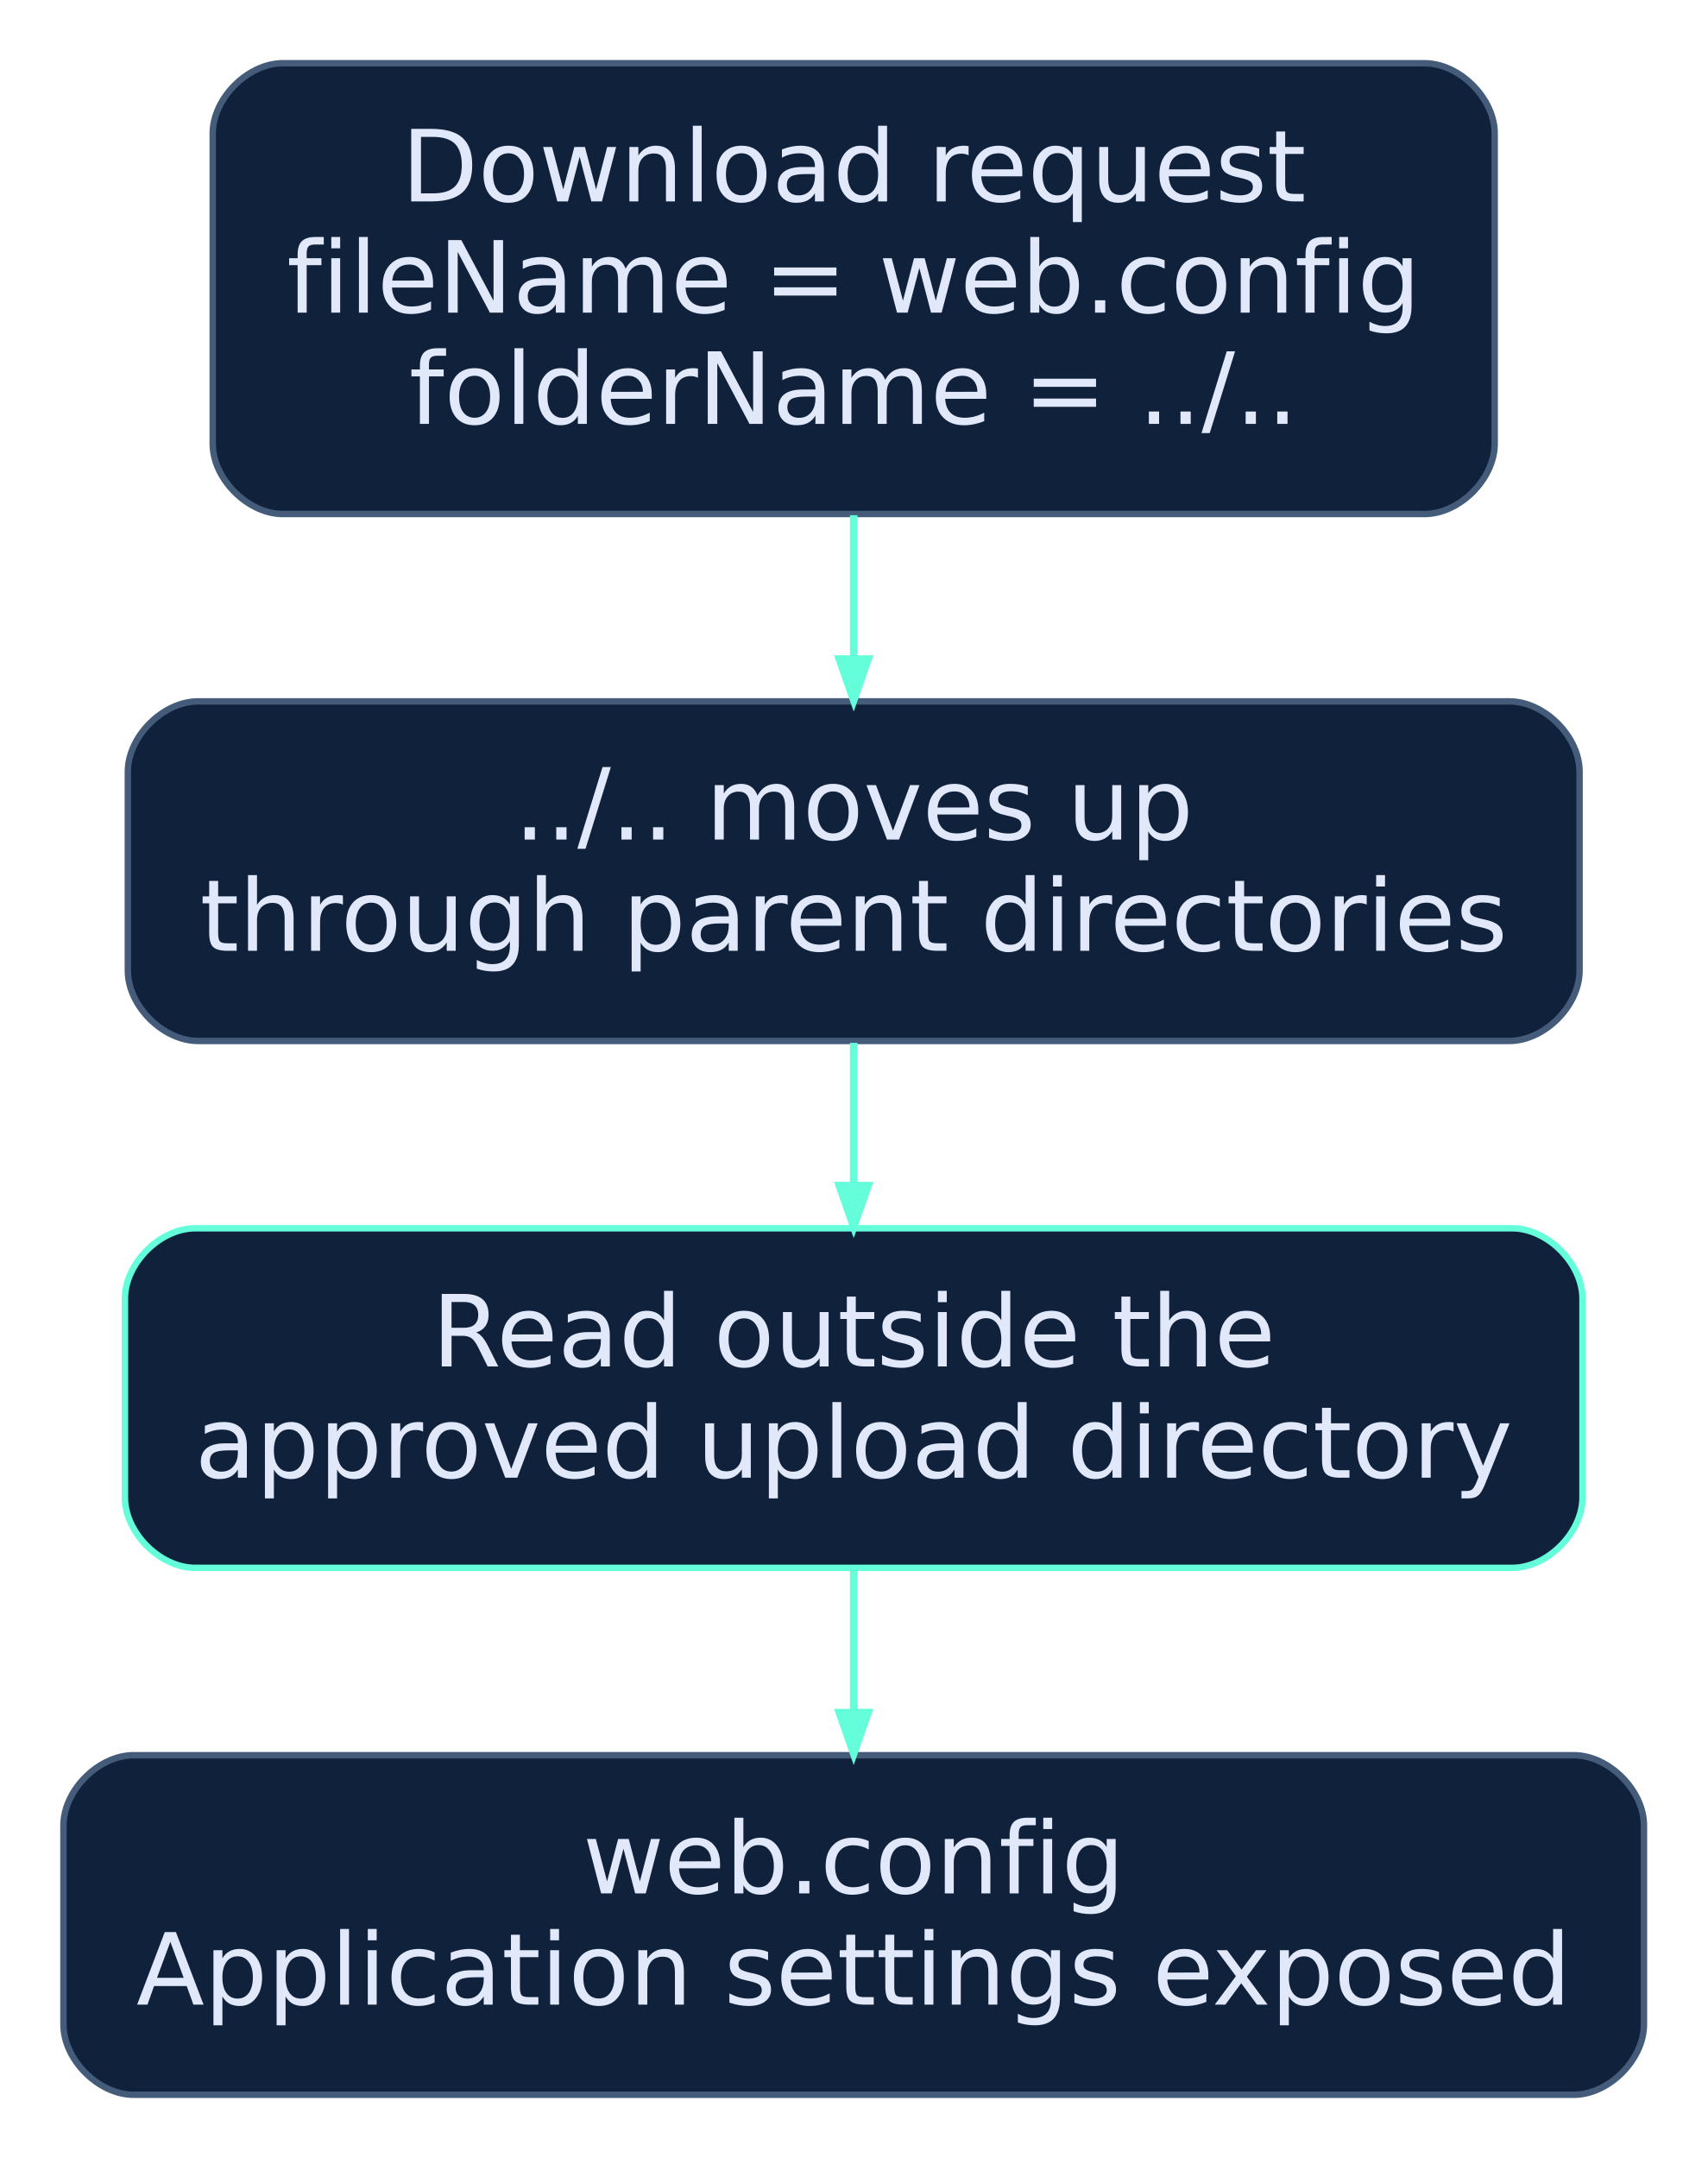
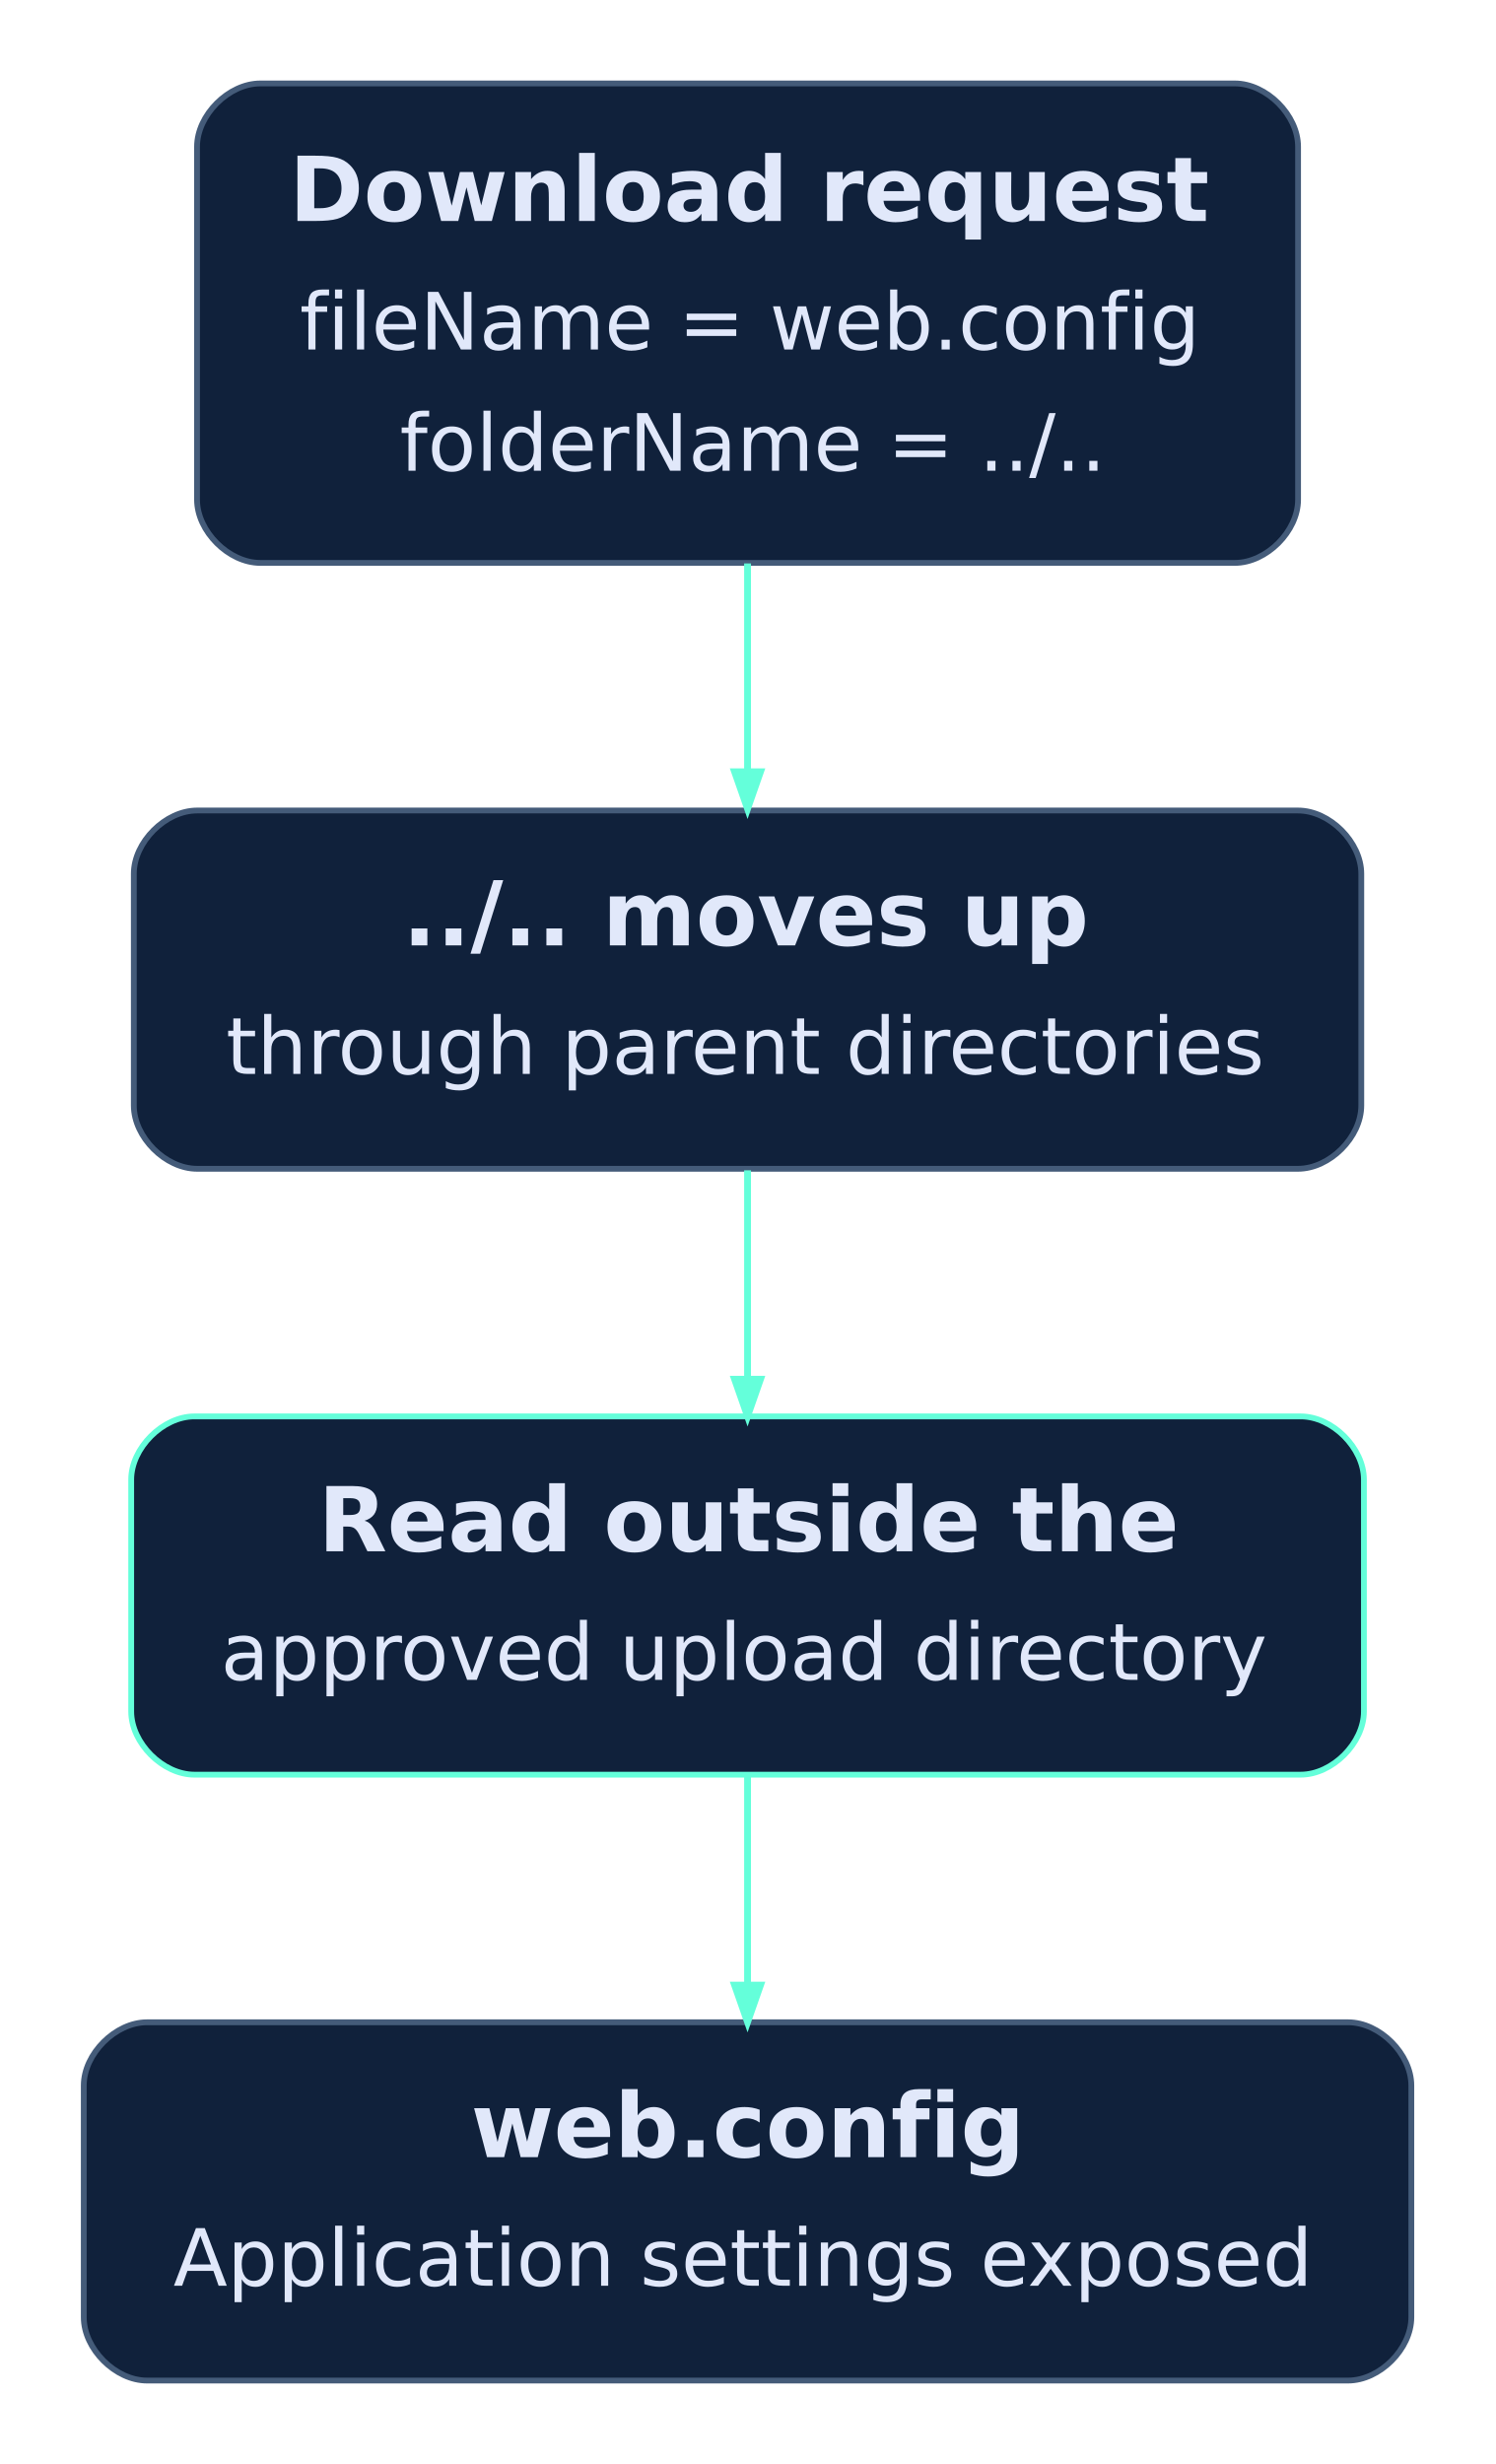
- <svg xmlns="http://www.w3.org/2000/svg" width="292pt" height="369pt" viewBox="0.00 0.00 291.60 368.60" role="img" aria-labelledby="diagram-title">
-   <g id="graph0" class="graph" transform="scale(1 1) rotate(0) translate(10.8 357.8)">
+ <svg xmlns="http://www.w3.org/2000/svg" width="284pt" height="468pt" viewBox="0.00 0.00 283.68 467.68" role="img" aria-labelledby="diagram-title">
+   <g id="graph0" class="graph" transform="scale(1 1) rotate(0) translate(15.84 451.84)">
    <g id="node1" class="node">
-       <path fill="#10213b" stroke="#445b79" stroke-width="1.1" d="M232.5,-347C232.5,-347 37.5,-347 37.5,-347 31.5,-347 25.5,-341 25.5,-335 25.5,-335 25.5,-282 25.5,-282 25.5,-276 31.5,-270 37.5,-270 37.5,-270 232.5,-270 232.5,-270 238.5,-270 244.5,-276 244.5,-282 244.5,-282 244.5,-335 244.5,-335 244.5,-341 238.5,-347 232.5,-347" />
-       <text text-anchor="middle" x="135" y="-323.4" font-family="DejaVu Sans" font-size="17.00" fill="#e1e8fa">Download request</text>
-       <text text-anchor="middle" x="135" y="-304.4" font-family="DejaVu Sans" font-size="17.00" fill="#e1e8fa">fileName = web.config</text>
-       <text text-anchor="middle" x="135" y="-285.4" font-family="DejaVu Sans" font-size="17.00" fill="#e1e8fa">folderName = ../..</text>
+       <path fill="#10213b" stroke="#445b79" stroke-width="1.1" d="M218.5,-436C218.5,-436 33.5,-436 33.5,-436 27.5,-436 21.5,-430 21.5,-424 21.5,-424 21.5,-357 21.5,-357 21.5,-351 27.5,-345 33.5,-345 33.5,-345 218.5,-345 218.5,-345 224.5,-345 230.5,-351 230.5,-357 230.5,-357 230.5,-424 230.5,-424 230.5,-430 224.5,-436 218.5,-436" />
+       <text text-anchor="start" x="39" y="-409.9" font-family="DejaVu Sans" font-weight="bold" font-size="17.00" fill="#e1e8fa">Download request</text>
+       <text text-anchor="start" x="41" y="-385.5" font-family="DejaVu Sans" font-size="15.00" fill="#e1e8fa">fileName = web.config</text>
+       <text text-anchor="start" x="60" y="-362.5" font-family="DejaVu Sans" font-size="15.00" fill="#e1e8fa">folderName = ../..</text>
    </g>
    <g id="node2" class="node">
-       <path fill="#10213b" stroke="#445b79" stroke-width="1.1" d="M247,-238C247,-238 23,-238 23,-238 17,-238 11,-232 11,-226 11,-226 11,-192 11,-192 11,-186 17,-180 23,-180 23,-180 247,-180 247,-180 253,-180 259,-186 259,-192 259,-192 259,-226 259,-226 259,-232 253,-238 247,-238" />
-       <text text-anchor="middle" x="135" y="-214.4" font-family="DejaVu Sans" font-size="17.00" fill="#e1e8fa">../.. moves up</text>
-       <text text-anchor="middle" x="135" y="-195.4" font-family="DejaVu Sans" font-size="17.00" fill="#e1e8fa">through parent directories</text>
+       <path fill="#10213b" stroke="#445b79" stroke-width="1.1" d="M230.5,-298C230.5,-298 21.5,-298 21.5,-298 15.5,-298 9.5,-292 9.5,-286 9.5,-286 9.5,-242 9.5,-242 9.5,-236 15.5,-230 21.5,-230 21.5,-230 230.5,-230 230.5,-230 236.5,-230 242.5,-236 242.5,-242 242.5,-242 242.5,-286 242.5,-286 242.5,-292 236.5,-298 230.5,-298" />
+       <text text-anchor="start" x="60.5" y="-272.4" font-family="DejaVu Sans" font-weight="bold" font-size="17.00" fill="#e1e8fa">../.. moves up</text>
+       <text text-anchor="start" x="27" y="-248" font-family="DejaVu Sans" font-size="15.00" fill="#e1e8fa">through parent directories</text>
    </g>
    <g id="edge1" class="edge">
-       <path fill="none" stroke="#64ffda" stroke-width="1.3" d="M135,-269.8C135,-261.76 135,-253.3 135,-245.35" />
-       <polygon fill="#64ffda" stroke="#64ffda" stroke-width="1.3" points="137.45,-245.22 135,-238.22 132.55,-245.22 137.45,-245.22" />
+       <path fill="none" stroke="#64ffda" stroke-width="1.3" d="M126,-344.9C126,-332.07 126,-318.15 126,-305.58" />
+       <polygon fill="#64ffda" stroke="#64ffda" stroke-width="1.3" points="128.45,-305.35 126,-298.35 123.55,-305.35 128.45,-305.35" />
    </g>
    <g id="node3" class="node">
-       <path fill="#10213b" stroke="#64ffda" stroke-width="1.1" d="M247.5,-148C247.5,-148 22.5,-148 22.5,-148 16.5,-148 10.5,-142 10.5,-136 10.5,-136 10.5,-102 10.5,-102 10.5,-96 16.5,-90 22.5,-90 22.5,-90 247.5,-90 247.5,-90 253.5,-90 259.5,-96 259.5,-102 259.5,-102 259.5,-136 259.5,-136 259.5,-142 253.5,-148 247.5,-148" />
-       <text text-anchor="middle" x="135" y="-124.4" font-family="DejaVu Sans" font-size="17.00" fill="#e1e8fa">Read outside the</text>
-       <text text-anchor="middle" x="135" y="-105.4" font-family="DejaVu Sans" font-size="17.00" fill="#e1e8fa">approved upload directory</text>
+       <path fill="#10213b" stroke="#64ffda" stroke-width="1.1" d="M231,-183C231,-183 21,-183 21,-183 15,-183 9,-177 9,-171 9,-171 9,-127 9,-127 9,-121 15,-115 21,-115 21,-115 231,-115 231,-115 237,-115 243,-121 243,-127 243,-127 243,-171 243,-171 243,-177 237,-183 231,-183" />
+       <text text-anchor="start" x="44.5" y="-157.4" font-family="DejaVu Sans" font-weight="bold" font-size="17.00" fill="#e1e8fa">Read outside the</text>
+       <text text-anchor="start" x="26" y="-133" font-family="DejaVu Sans" font-size="15.00" fill="#e1e8fa">approved upload directory</text>
    </g>
    <g id="edge2" class="edge">
-       <path fill="none" stroke="#64ffda" stroke-width="1.3" d="M135,-179.67C135,-171.98 135,-163.55 135,-155.51" />
-       <polygon fill="#64ffda" stroke="#64ffda" stroke-width="1.3" points="137.45,-155.28 135,-148.28 132.55,-155.28 137.45,-155.28" />
+       <path fill="none" stroke="#64ffda" stroke-width="1.3" d="M126,-229.71C126,-217.29 126,-203.07 126,-190.11" />
+       <polygon fill="#64ffda" stroke="#64ffda" stroke-width="1.3" points="128.45,-190.05 126,-183.05 123.55,-190.05 128.45,-190.05" />
    </g>
    <g id="node4" class="node">
-       <path fill="#10213b" stroke="#445b79" stroke-width="1.1" d="M258,-58C258,-58 12,-58 12,-58 6,-58 0,-52 0,-46 0,-46 0,-12 0,-12 0,-6 6,0 12,0 12,0 258,0 258,0 264,0 270,-6 270,-12 270,-12 270,-46 270,-46 270,-52 264,-58 258,-58" />
-       <text text-anchor="middle" x="135" y="-34.4" font-family="DejaVu Sans" font-size="17.00" fill="#e1e8fa">web.config</text>
-       <text text-anchor="middle" x="135" y="-15.4" font-family="DejaVu Sans" font-size="17.00" fill="#e1e8fa">Application settings exposed</text>
+       <path fill="#10213b" stroke="#445b79" stroke-width="1.1" d="M240,-68C240,-68 12,-68 12,-68 6,-68 0,-62 0,-56 0,-56 0,-12 0,-12 0,-6 6,0 12,0 12,0 240,0 240,0 246,0 252,-6 252,-12 252,-12 252,-56 252,-56 252,-62 246,-68 240,-68" />
+       <text text-anchor="start" x="73.5" y="-42.4" font-family="DejaVu Sans" font-weight="bold" font-size="17.00" fill="#e1e8fa">web.config</text>
+       <text text-anchor="start" x="17" y="-18" font-family="DejaVu Sans" font-size="15.00" fill="#e1e8fa">Application settings exposed</text>
    </g>
    <g id="edge3" class="edge">
-       <path fill="none" stroke="#64ffda" stroke-width="1.3" d="M135,-89.67C135,-81.98 135,-73.55 135,-65.51" />
-       <polygon fill="#64ffda" stroke="#64ffda" stroke-width="1.3" points="137.45,-65.28 135,-58.28 132.55,-65.28 137.45,-65.28" />
+       <path fill="none" stroke="#64ffda" stroke-width="1.3" d="M126,-114.71C126,-102.29 126,-88.07 126,-75.11" />
+       <polygon fill="#64ffda" stroke="#64ffda" stroke-width="1.3" points="128.45,-75.05 126,-68.05 123.55,-75.05 128.45,-75.05" />
    </g>
  </g>
</svg>
